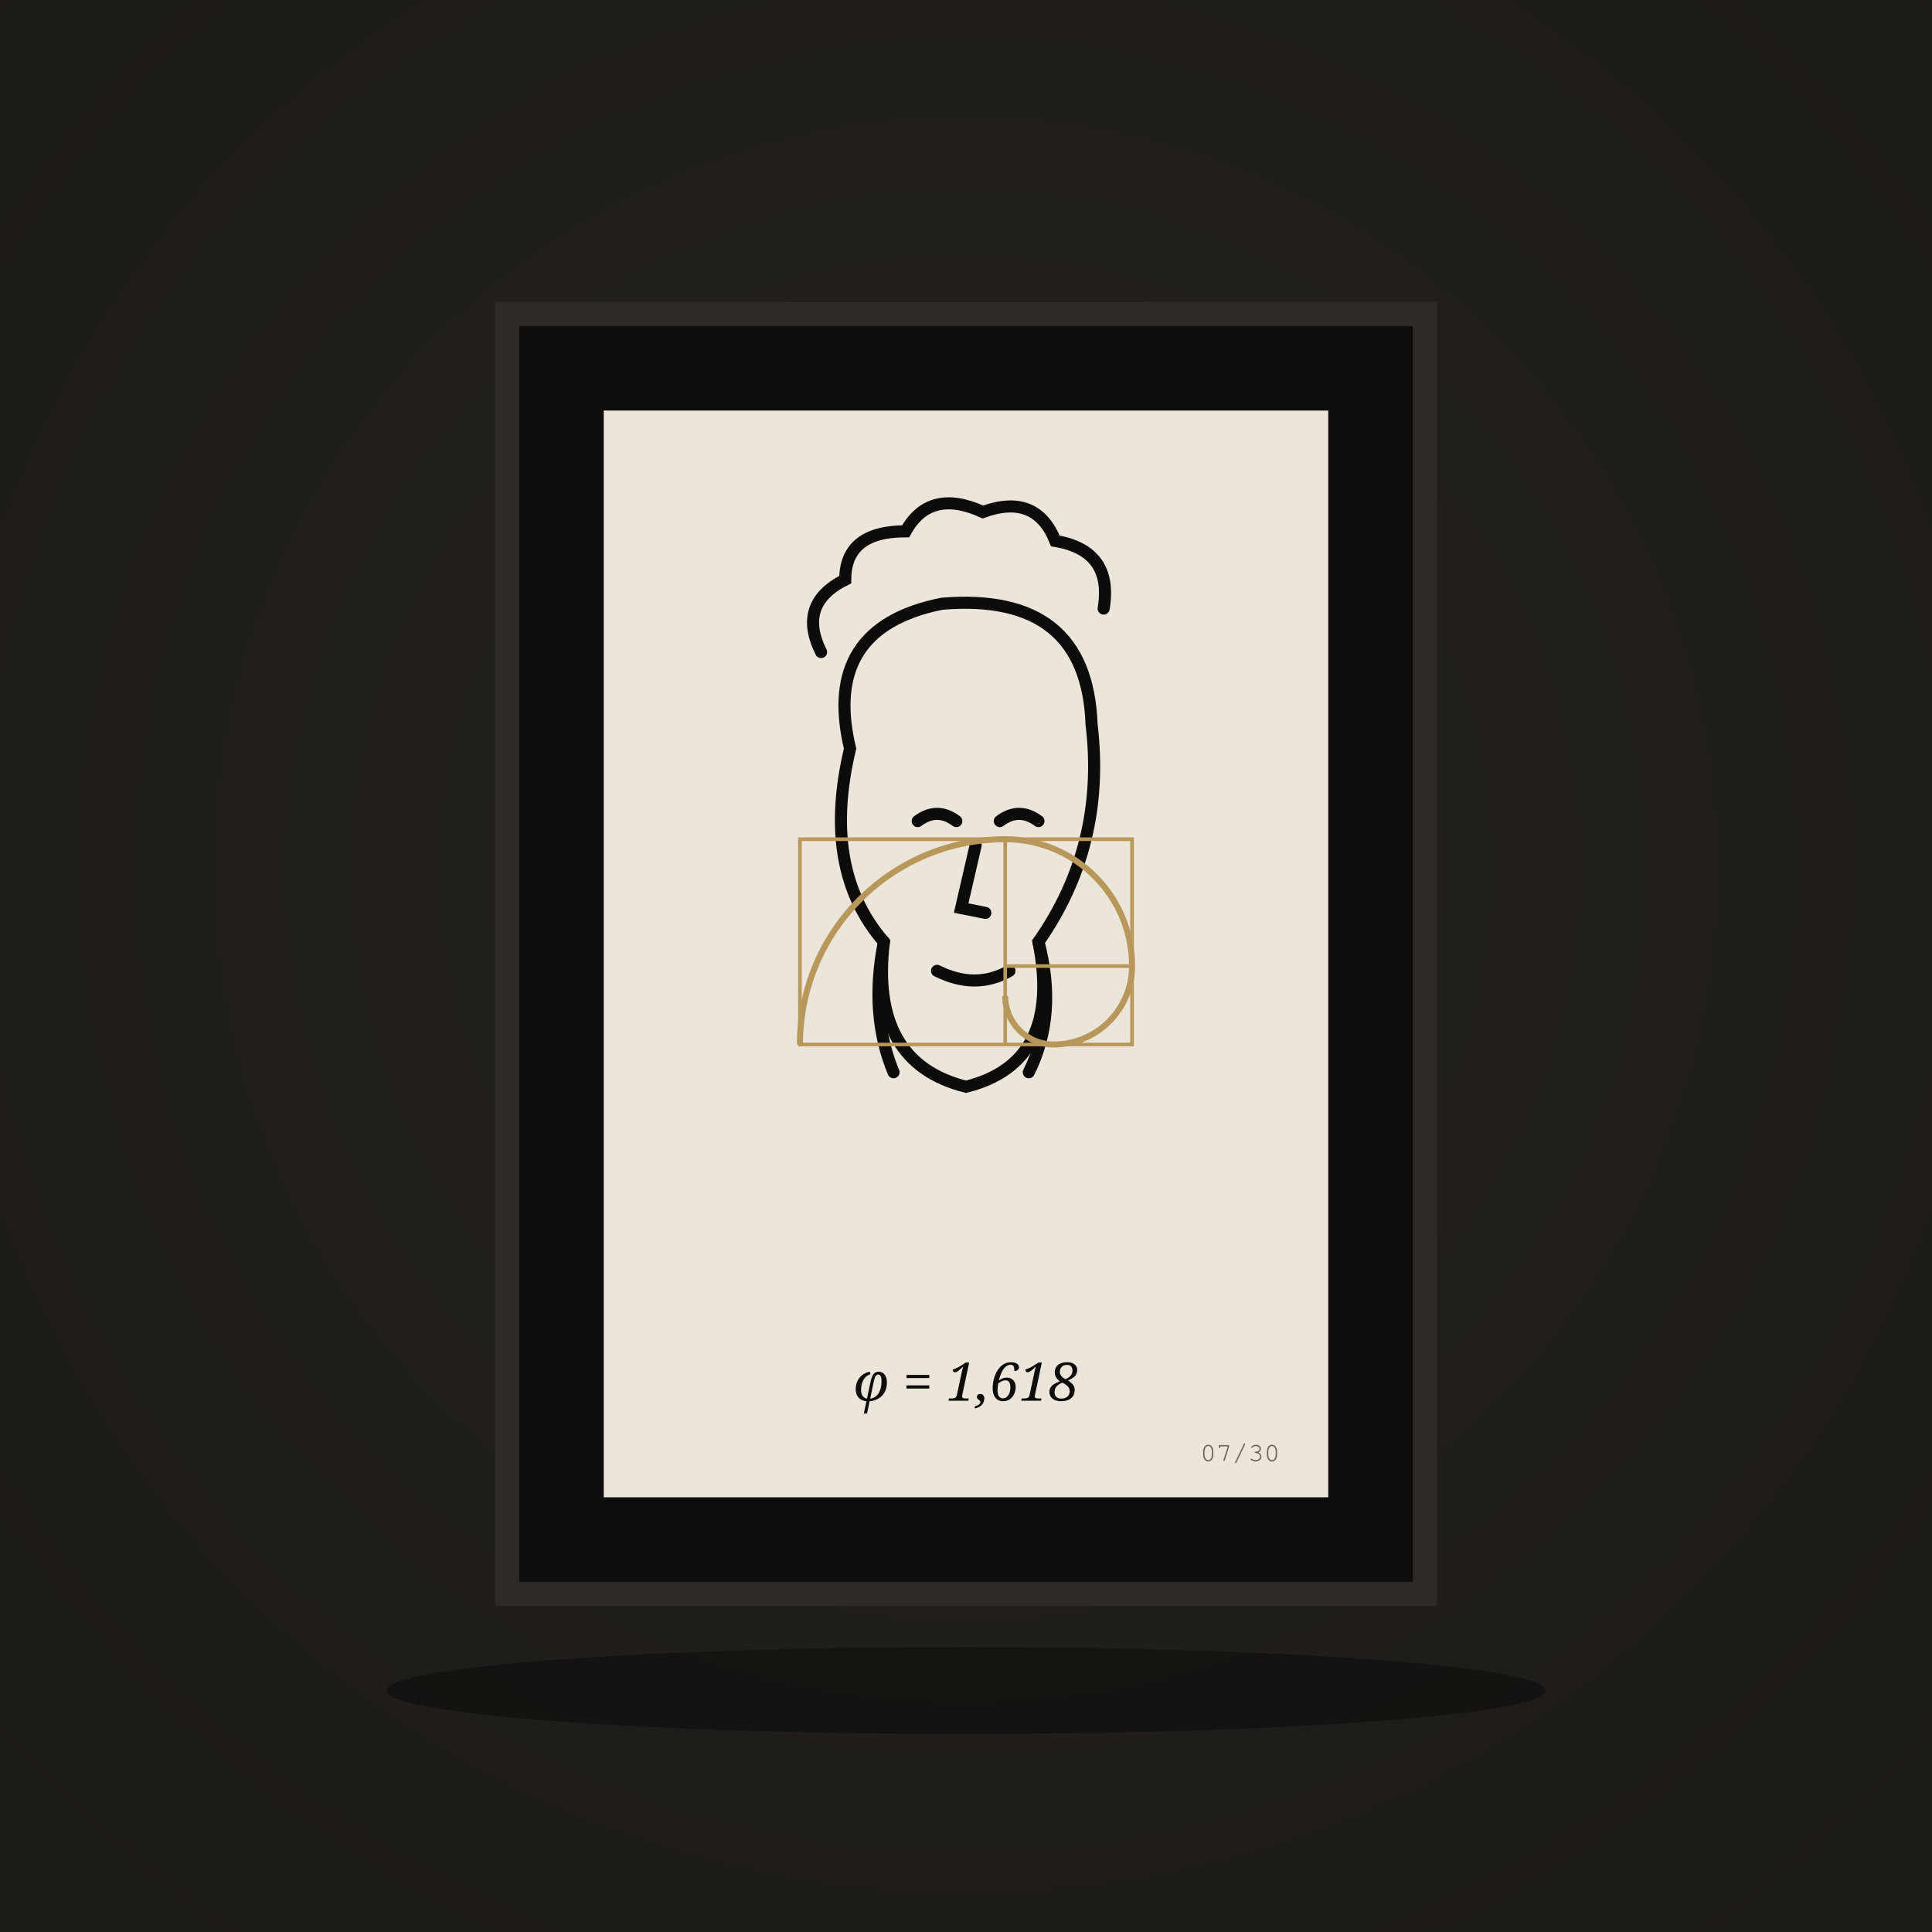
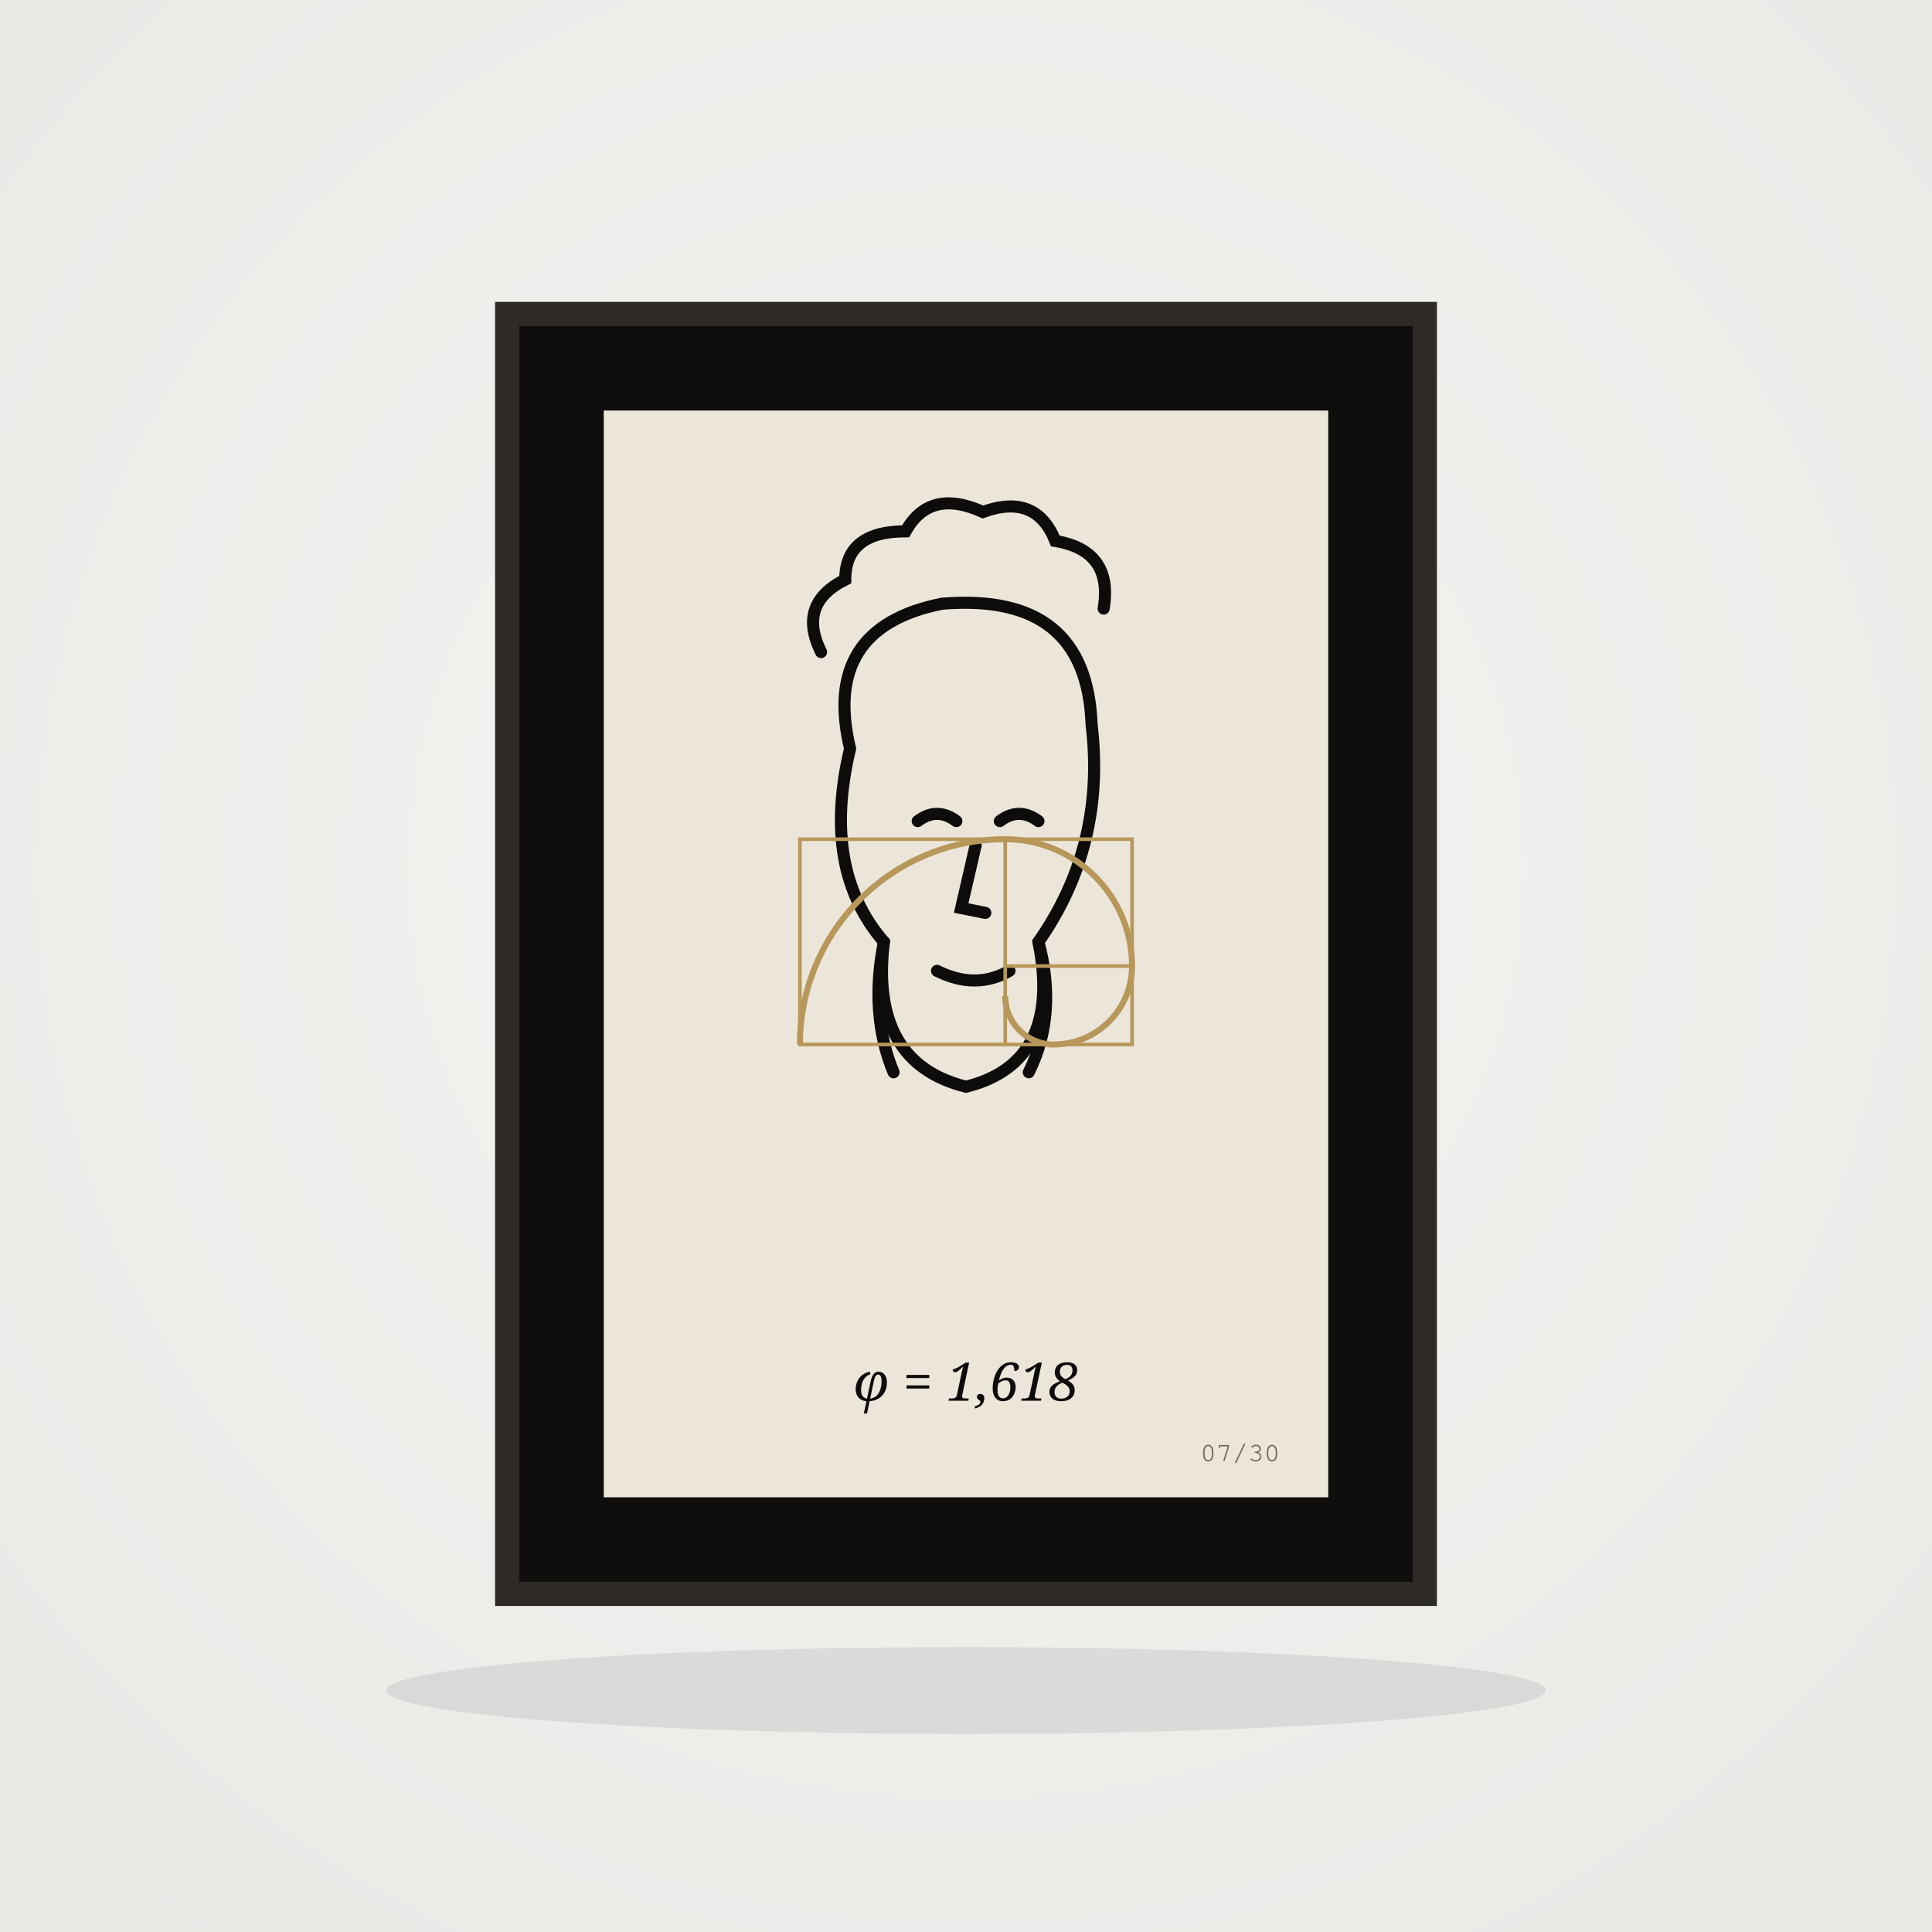
<svg xmlns="http://www.w3.org/2000/svg" viewBox="0 0 800 800" role="img" aria-label="Print proporción áurea">
  <defs>
    <radialGradient id="v" cx="50%" cy="45%" r="70%">
-       <stop offset="0" stop-color="#26231f" />
-       <stop offset="1" stop-color="#1c1a17" />
+       <stop offset="0" stop-color="#f4f4f2" />
+       <stop offset="1" stop-color="#e9e9e6" />
    </radialGradient>
  </defs>
  <rect width="800" height="800" fill="url(#v)" />
-   <ellipse cx="400" cy="700" rx="240" ry="18" fill="#000" opacity=".35" />
+   <ellipse cx="400" cy="700" rx="240" ry="18" fill="#000" opacity=".08" />
  <rect x="210" y="130" width="380" height="530" fill="#0f0e0d" stroke="#2e2a25" stroke-width="10" />
  <rect x="250" y="170" width="300" height="450" fill="#ece6da" />
  <g fill="none" stroke="#0d0c0b" stroke-width="5" stroke-linecap="round">
    <path d="M352 310 Q340 260 390 250 Q450 245 452 300 Q458 350 430 390 Q440 440 400 450 Q360 440 366 390 Q340 360 352 310Z" />
    <path d="M380 340 q8 -6 16 0 M414 340 q8 -6 16 0 M404 350 l-6 26 l10 2 M388 402 q16 8 30 0" />
    <path d="M340 270 q-10 -20 10 -30 q0 -20 25 -20 q10 -18 32 -8 q22 -8 30 12 q24 4 20 28" />
    <path d="M366 390 q-6 30 4 54 M430 390 q8 30 -4 54" />
  </g>
  <rect x="331.235" y="347.5" width="137.53" height="85" fill="none" stroke="#b8975a" stroke-width="1.5" />
  <path d="M331.235 432.5 A85 85 0 0 1 416.235 347.5 A52.53 52.53 0 0 1 468.765 400.03 A32.47 32.47 0 0 1 436.295 432.5 A20.06 20.06 0 0 1 416.235 412.44" fill="none" stroke="#b8975a" stroke-width="2.5" />
  <line x1="416.235" y1="347.5" x2="416.235" y2="432.5" stroke="#b8975a" stroke-width="1.5" />
  <line x1="416.235" y1="400.03" x2="468.765" y2="400.03" stroke="#b8975a" stroke-width="1.5" />
  <text x="400" y="580" text-anchor="middle" font-family="Georgia, serif" font-style="italic" font-size="22" fill="#0d0c0b">φ = 1,618</text>
  <text x="530" y="605" text-anchor="end" font-family="Courier, monospace" font-size="11" fill="#6d665c">07/30</text>
</svg>
